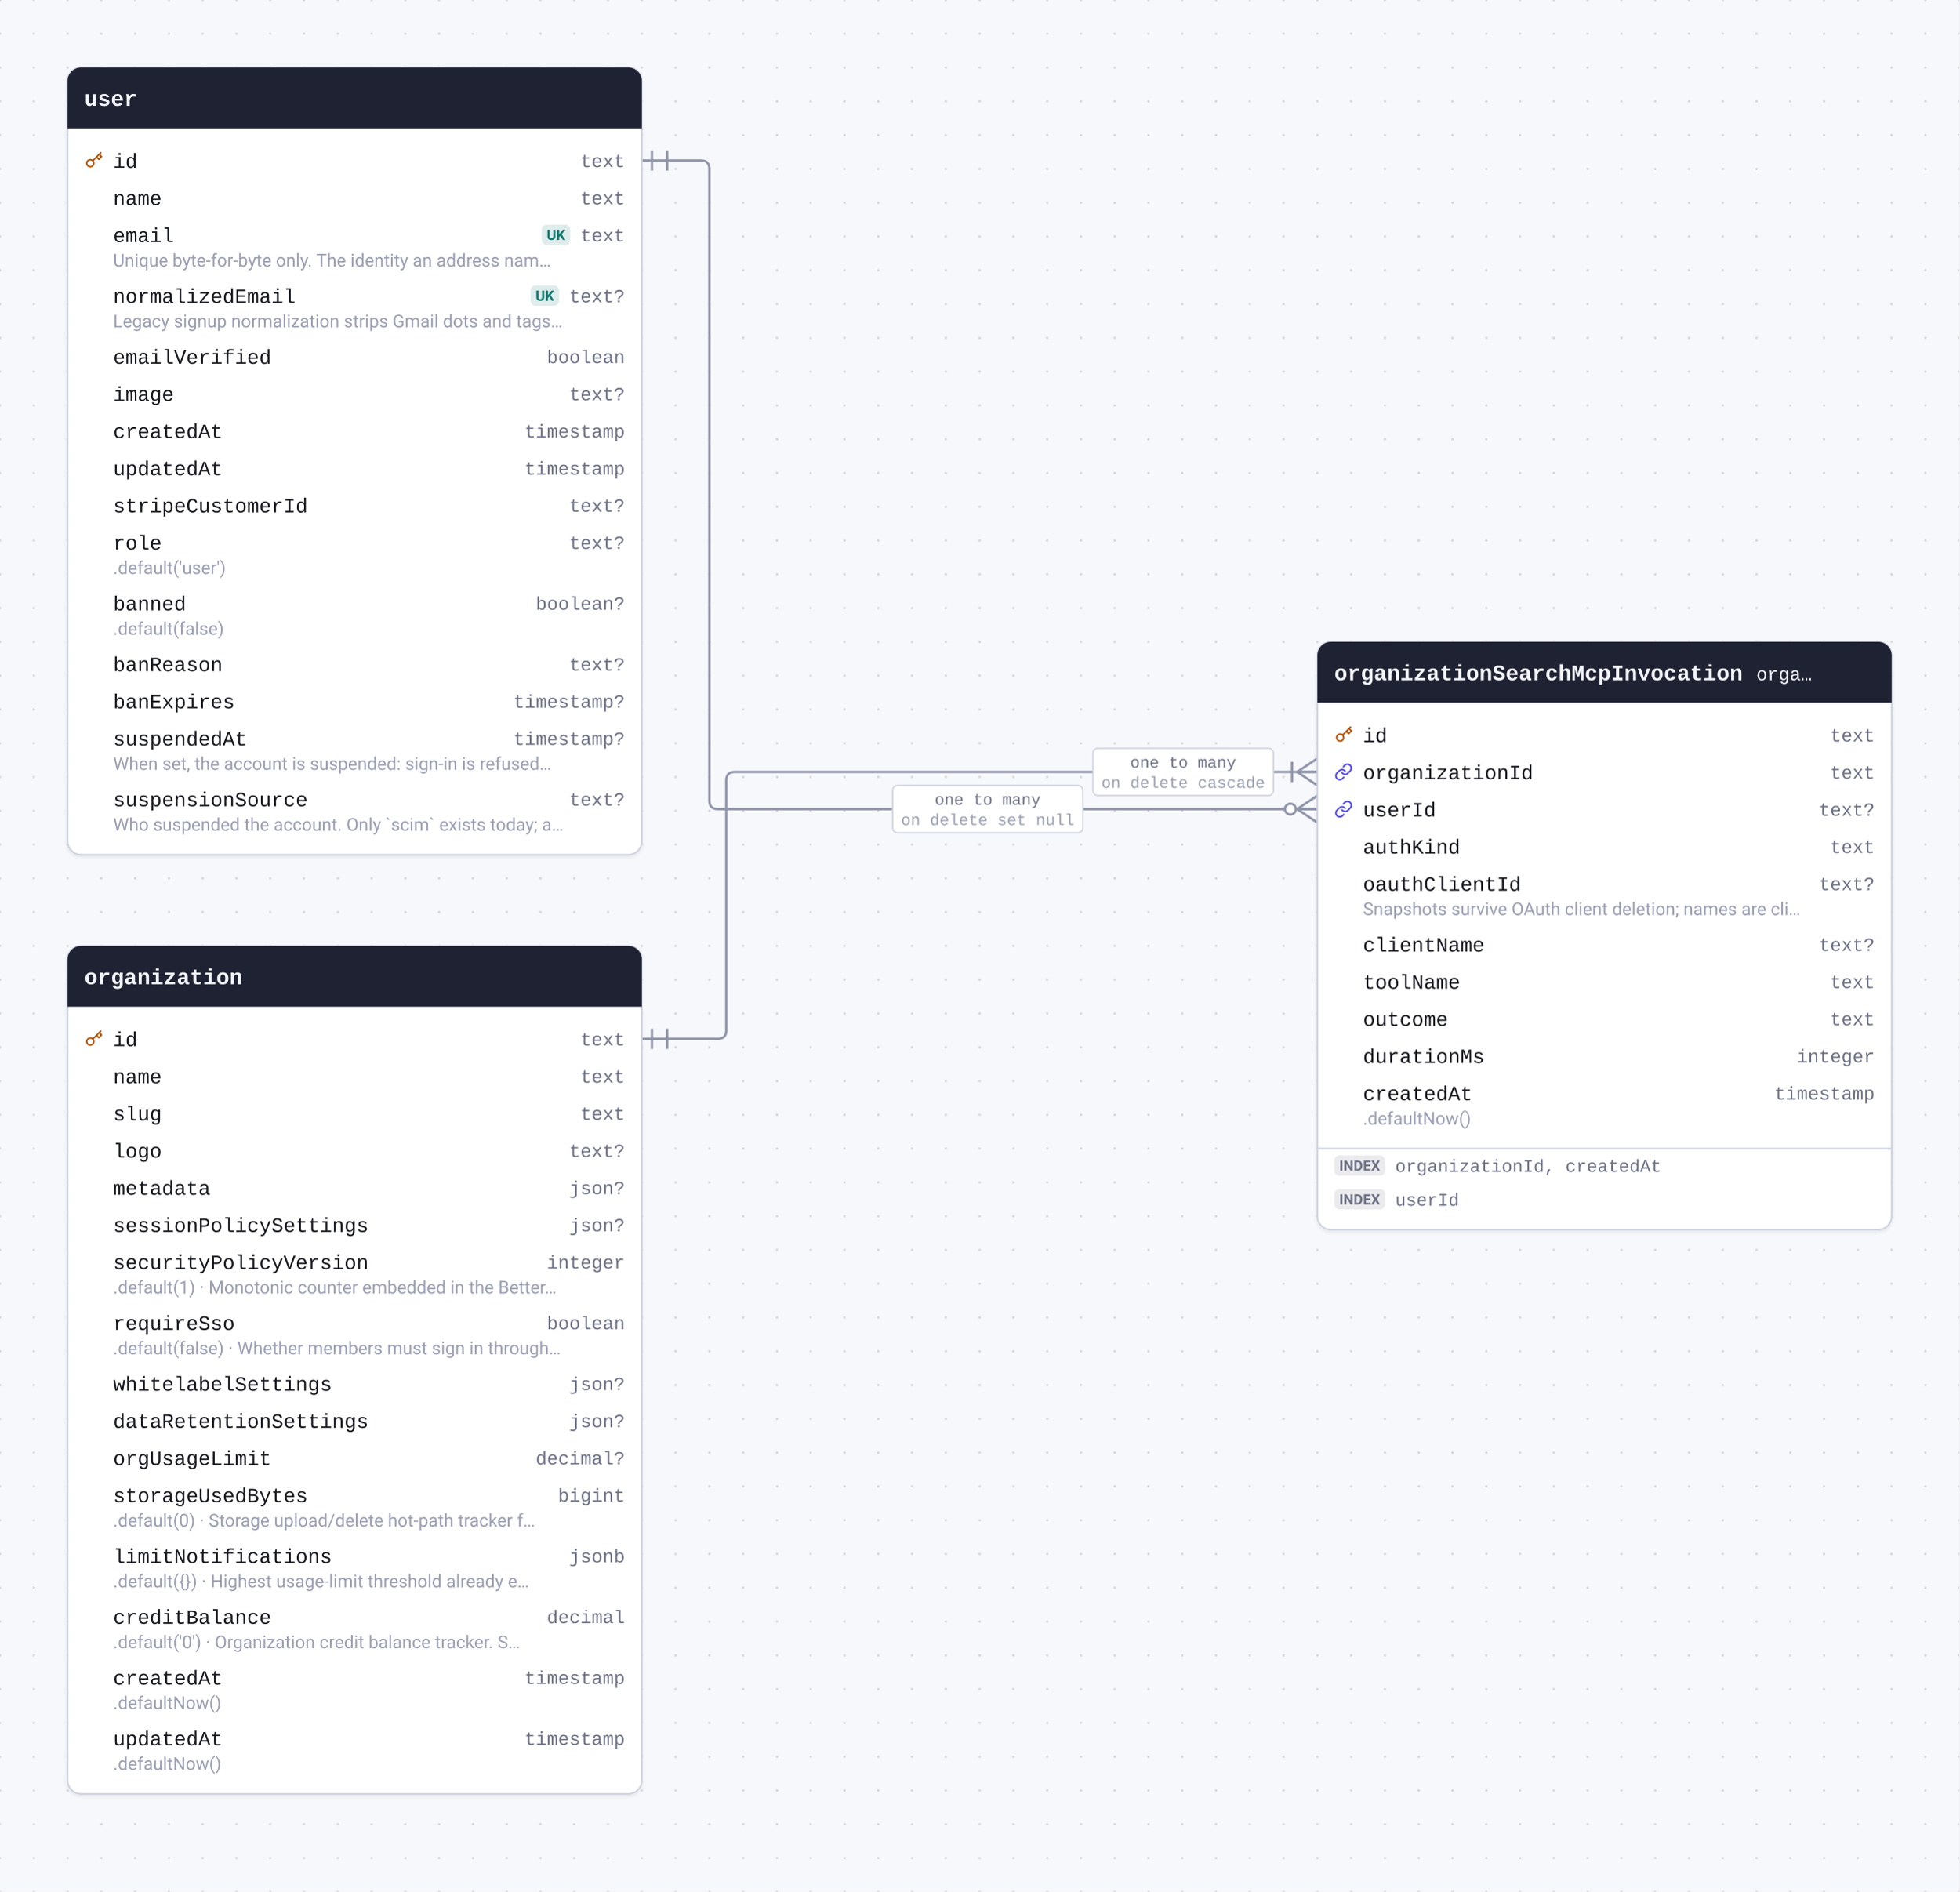
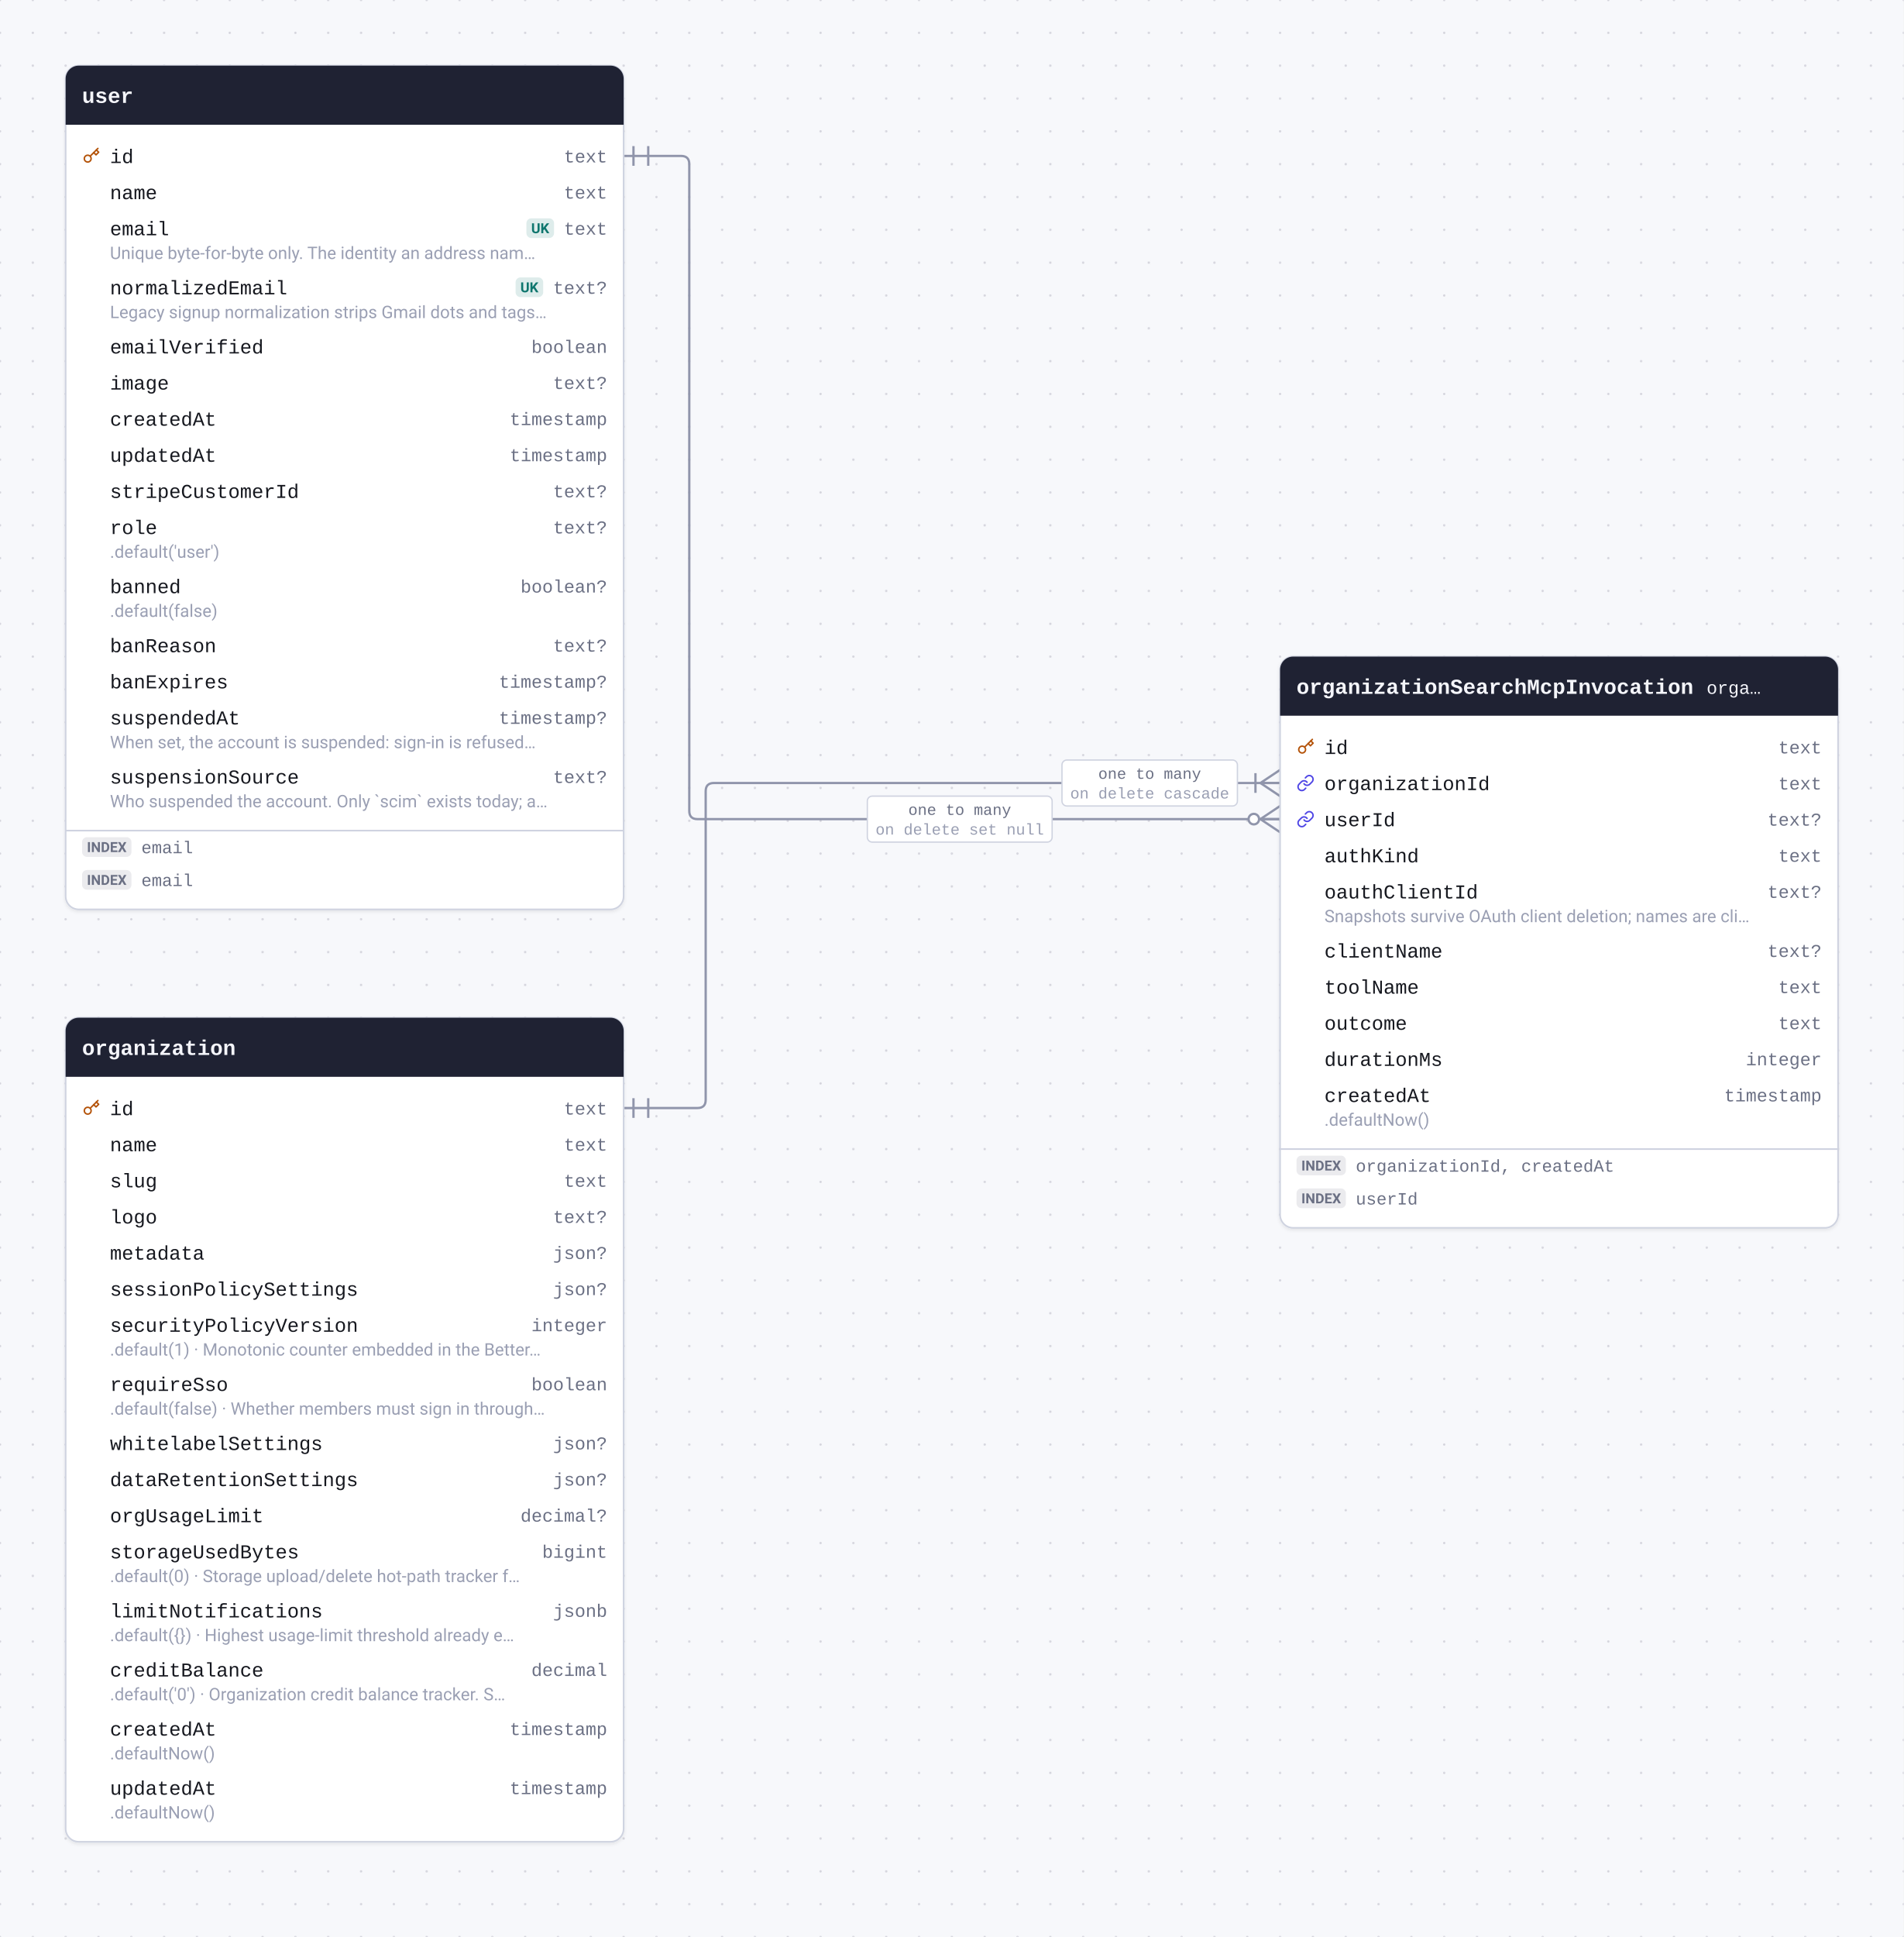
- <svg xmlns="http://www.w3.org/2000/svg" width="1160" height="1120" viewBox="0 0 1160 1120">
+ <svg xmlns="http://www.w3.org/2000/svg" width="1160" height="1180" viewBox="0 0 1160 1180">
  <defs>
    <pattern id="dots" x="-0.7" y="-0.7" width="20" height="20" patternUnits="userSpaceOnUse">
      <circle cx="0.7" cy="0.7" r="0.7" fill="#d4d4dc" />
    </pattern>
    <filter id="node-shadow" x="-5%" y="-5%" width="110%" height="115%">
      <feDropShadow dx="0" dy="1" stdDeviation="1" flood-color="#000000" flood-opacity="0.08" />
    </filter>
  </defs>
-   <rect x="0" y="0" width="1160" height="1120" fill="#f7f8fb" />
-   <rect x="0" y="0" width="1160" height="1120" fill="url(#dots)" />
+   <rect x="0" y="0" width="1160" height="1180" fill="#f7f8fb" />
+   <rect x="0" y="0" width="1160" height="1180" fill="url(#dots)" />
  <g class="relation-edge">
-     <path d="M380 615L400 615L 425,615Q 430,615 430,610L 430,462Q 430,457 435,457L760 457L780 457" fill="none" stroke="#9095ab" stroke-width="1.4" />
-     <g transform="translate(380 615) scale(-1 1)" fill="none" stroke="#9095ab" stroke-width="1.4">
+     <path d="M380 675L400 675L 425,675Q 430,675 430,670L 430,482Q 430,477 435,477L760 477L780 477" fill="none" stroke="#9095ab" stroke-width="1.4" />
+     <g transform="translate(380 675) scale(-1 1)" fill="none" stroke="#9095ab" stroke-width="1.4">
      <path d="M-6 -6 L-6 6" />
      <path d="M-15 -6 L-15 6" />
    </g>
-     <g transform="translate(780 457)" fill="none" stroke="#9095ab" stroke-width="1.4">
+     <g transform="translate(780 477)" fill="none" stroke="#9095ab" stroke-width="1.4">
      <path d="M0 -8 L-12 0 L0 8 M-12 0 L0 0" />
      <path d="M-15 -6 L-15 6" />
    </g>
  </g>
  <g class="relation-edge">
-     <path d="M380 95L400 95L 415,95Q 420,95 420,100L 420,474Q 420,479 425,479L760 479L780 479" fill="none" stroke="#9095ab" stroke-width="1.4" />
+     <path d="M380 95L400 95L 415,95Q 420,95 420,100L 420,494Q 420,499 425,499L760 499L780 499" fill="none" stroke="#9095ab" stroke-width="1.4" />
    <g transform="translate(380 95) scale(-1 1)" fill="none" stroke="#9095ab" stroke-width="1.4">
      <path d="M-6 -6 L-6 6" />
      <path d="M-15 -6 L-15 6" />
    </g>
-     <g transform="translate(780 479)" fill="none" stroke="#9095ab" stroke-width="1.4">
+     <g transform="translate(780 499)" fill="none" stroke="#9095ab" stroke-width="1.4">
      <path d="M0 -8 L-12 0 L0 8 M-12 0 L0 0" />
      <circle cx="-16" cy="0" r="3.2" fill="#ffffff" />
    </g>
  </g>
  <g class="model-node">
    <clipPath id="node-clip-0">
-       <rect x="40" y="40" width="340" height="466" rx="8" />
+       <rect x="40" y="40" width="340" height="514" rx="8" />
    </clipPath>
-     <rect x="40" y="40" width="340" height="466" rx="8" fill="#ffffff" stroke="#cfd3e0" filter="url(#node-shadow)" />
+     <rect x="40" y="40" width="340" height="514" rx="8" fill="#ffffff" stroke="#cfd3e0" filter="url(#node-shadow)" />
    <rect x="40" y="40" width="340" height="36" fill="#1f2233" clip-path="url(#node-clip-0)" />
    <text x="50" y="62.68" font-family="ui-monospace, SF Mono, Menlo, Consolas, Liberation Mono, DejaVu Sans Mono, monospace" font-size="13" font-weight="700" fill="#f4f5fa">user</text>
    <g transform="translate(50 89.5) scale(0.46)" fill="none" stroke="#b45309" stroke-width="2" stroke-linecap="round" stroke-linejoin="round">
      <circle cx="7.5" cy="15.5" r="4.5" />
      <path d="m21 2-9.6 9.6" />
      <path d="m15.5 7.5 3 3L22 7l-3-3" />
    </g>
    <text x="67" y="99.32" font-family="ui-monospace, SF Mono, Menlo, Consolas, Liberation Mono, DejaVu Sans Mono, monospace" font-size="12" fill="#16181f">id</text>
    <text x="370" y="98.96" font-family="ui-monospace, SF Mono, Menlo, Consolas, Liberation Mono, DejaVu Sans Mono, monospace" font-size="11" text-anchor="end" fill="#6b7084">text</text>
    <text x="67" y="121.32" font-family="ui-monospace, SF Mono, Menlo, Consolas, Liberation Mono, DejaVu Sans Mono, monospace" font-size="12" fill="#16181f">name</text>
    <text x="370" y="120.96" font-family="ui-monospace, SF Mono, Menlo, Consolas, Liberation Mono, DejaVu Sans Mono, monospace" font-size="11" text-anchor="end" fill="#6b7084">text</text>
    <rect x="320.76" y="133" width="16.84" height="12" rx="3" fill="#0f766e" fill-opacity="0.14" />
    <text x="329.18" y="142.06" font-family="ui-sans-serif, -apple-system, Segoe UI, Roboto, Helvetica Neue, Arial, DejaVu Sans, sans-serif" font-size="8.5" font-weight="600" text-anchor="middle" fill="#0f766e">UK</text>
    <text x="67" y="143.32" font-family="ui-monospace, SF Mono, Menlo, Consolas, Liberation Mono, DejaVu Sans Mono, monospace" font-size="12" fill="#16181f">email</text>
    <text x="370" y="142.96" font-family="ui-monospace, SF Mono, Menlo, Consolas, Liberation Mono, DejaVu Sans Mono, monospace" font-size="11" text-anchor="end" fill="#6b7084">text</text>
    <text x="67" y="157.78" font-family="ui-sans-serif, -apple-system, Segoe UI, Roboto, Helvetica Neue, Arial, DejaVu Sans, sans-serif" font-size="10.5" fill="#9a9fb3">Unique byte-for-byte only. The identity an address nam…</text>
    <rect x="314.16" y="169" width="16.84" height="12" rx="3" fill="#0f766e" fill-opacity="0.14" />
    <text x="322.58" y="178.06" font-family="ui-sans-serif, -apple-system, Segoe UI, Roboto, Helvetica Neue, Arial, DejaVu Sans, sans-serif" font-size="8.5" font-weight="600" text-anchor="middle" fill="#0f766e">UK</text>
    <text x="67" y="179.32" font-family="ui-monospace, SF Mono, Menlo, Consolas, Liberation Mono, DejaVu Sans Mono, monospace" font-size="12" fill="#16181f">normalizedEmail</text>
    <text x="370" y="178.96" font-family="ui-monospace, SF Mono, Menlo, Consolas, Liberation Mono, DejaVu Sans Mono, monospace" font-size="11" text-anchor="end" fill="#6b7084">text?</text>
    <text x="67" y="193.78" font-family="ui-sans-serif, -apple-system, Segoe UI, Roboto, Helvetica Neue, Arial, DejaVu Sans, sans-serif" font-size="10.5" fill="#9a9fb3">Legacy signup normalization strips Gmail dots and tags…</text>
    <text x="67" y="215.32" font-family="ui-monospace, SF Mono, Menlo, Consolas, Liberation Mono, DejaVu Sans Mono, monospace" font-size="12" fill="#16181f">emailVerified</text>
    <text x="370" y="214.96" font-family="ui-monospace, SF Mono, Menlo, Consolas, Liberation Mono, DejaVu Sans Mono, monospace" font-size="11" text-anchor="end" fill="#6b7084">boolean</text>
    <text x="67" y="237.32" font-family="ui-monospace, SF Mono, Menlo, Consolas, Liberation Mono, DejaVu Sans Mono, monospace" font-size="12" fill="#16181f">image</text>
    <text x="370" y="236.96" font-family="ui-monospace, SF Mono, Menlo, Consolas, Liberation Mono, DejaVu Sans Mono, monospace" font-size="11" text-anchor="end" fill="#6b7084">text?</text>
    <text x="67" y="259.32" font-family="ui-monospace, SF Mono, Menlo, Consolas, Liberation Mono, DejaVu Sans Mono, monospace" font-size="12" fill="#16181f">createdAt</text>
    <text x="370" y="258.96" font-family="ui-monospace, SF Mono, Menlo, Consolas, Liberation Mono, DejaVu Sans Mono, monospace" font-size="11" text-anchor="end" fill="#6b7084">timestamp</text>
    <text x="67" y="281.32" font-family="ui-monospace, SF Mono, Menlo, Consolas, Liberation Mono, DejaVu Sans Mono, monospace" font-size="12" fill="#16181f">updatedAt</text>
    <text x="370" y="280.96" font-family="ui-monospace, SF Mono, Menlo, Consolas, Liberation Mono, DejaVu Sans Mono, monospace" font-size="11" text-anchor="end" fill="#6b7084">timestamp</text>
    <text x="67" y="303.32" font-family="ui-monospace, SF Mono, Menlo, Consolas, Liberation Mono, DejaVu Sans Mono, monospace" font-size="12" fill="#16181f">stripeCustomerId</text>
    <text x="370" y="302.96" font-family="ui-monospace, SF Mono, Menlo, Consolas, Liberation Mono, DejaVu Sans Mono, monospace" font-size="11" text-anchor="end" fill="#6b7084">text?</text>
    <text x="67" y="325.32" font-family="ui-monospace, SF Mono, Menlo, Consolas, Liberation Mono, DejaVu Sans Mono, monospace" font-size="12" fill="#16181f">role</text>
    <text x="370" y="324.96" font-family="ui-monospace, SF Mono, Menlo, Consolas, Liberation Mono, DejaVu Sans Mono, monospace" font-size="11" text-anchor="end" fill="#6b7084">text?</text>
    <text x="67" y="339.78" font-family="ui-sans-serif, -apple-system, Segoe UI, Roboto, Helvetica Neue, Arial, DejaVu Sans, sans-serif" font-size="10.5" fill="#9a9fb3">.default('user')</text>
    <text x="67" y="361.32" font-family="ui-monospace, SF Mono, Menlo, Consolas, Liberation Mono, DejaVu Sans Mono, monospace" font-size="12" fill="#16181f">banned</text>
    <text x="370" y="360.96" font-family="ui-monospace, SF Mono, Menlo, Consolas, Liberation Mono, DejaVu Sans Mono, monospace" font-size="11" text-anchor="end" fill="#6b7084">boolean?</text>
    <text x="67" y="375.78" font-family="ui-sans-serif, -apple-system, Segoe UI, Roboto, Helvetica Neue, Arial, DejaVu Sans, sans-serif" font-size="10.5" fill="#9a9fb3">.default(false)</text>
    <text x="67" y="397.32" font-family="ui-monospace, SF Mono, Menlo, Consolas, Liberation Mono, DejaVu Sans Mono, monospace" font-size="12" fill="#16181f">banReason</text>
    <text x="370" y="396.96" font-family="ui-monospace, SF Mono, Menlo, Consolas, Liberation Mono, DejaVu Sans Mono, monospace" font-size="11" text-anchor="end" fill="#6b7084">text?</text>
    <text x="67" y="419.32" font-family="ui-monospace, SF Mono, Menlo, Consolas, Liberation Mono, DejaVu Sans Mono, monospace" font-size="12" fill="#16181f">banExpires</text>
    <text x="370" y="418.96" font-family="ui-monospace, SF Mono, Menlo, Consolas, Liberation Mono, DejaVu Sans Mono, monospace" font-size="11" text-anchor="end" fill="#6b7084">timestamp?</text>
    <text x="67" y="441.32" font-family="ui-monospace, SF Mono, Menlo, Consolas, Liberation Mono, DejaVu Sans Mono, monospace" font-size="12" fill="#16181f">suspendedAt</text>
    <text x="370" y="440.96" font-family="ui-monospace, SF Mono, Menlo, Consolas, Liberation Mono, DejaVu Sans Mono, monospace" font-size="11" text-anchor="end" fill="#6b7084">timestamp?</text>
    <text x="67" y="455.78" font-family="ui-sans-serif, -apple-system, Segoe UI, Roboto, Helvetica Neue, Arial, DejaVu Sans, sans-serif" font-size="10.5" fill="#9a9fb3">When set, the account is suspended: sign-in is refused…</text>
    <text x="67" y="477.32" font-family="ui-monospace, SF Mono, Menlo, Consolas, Liberation Mono, DejaVu Sans Mono, monospace" font-size="12" fill="#16181f">suspensionSource</text>
    <text x="370" y="476.96" font-family="ui-monospace, SF Mono, Menlo, Consolas, Liberation Mono, DejaVu Sans Mono, monospace" font-size="11" text-anchor="end" fill="#6b7084">text?</text>
    <text x="67" y="491.78" font-family="ui-sans-serif, -apple-system, Segoe UI, Roboto, Helvetica Neue, Arial, DejaVu Sans, sans-serif" font-size="10.5" fill="#9a9fb3">Who suspended the account. Only `scim` exists today; a…</text>
+     <path d="M40 506H380" stroke="#cfd3e0" stroke-width="1" />
+     <rect x="50" y="510" width="30.1" height="12" rx="3" fill="#6b7084" fill-opacity="0.14" />
+     <text x="65.05" y="519.06" font-family="ui-sans-serif, -apple-system, Segoe UI, Roboto, Helvetica Neue, Arial, DejaVu Sans, sans-serif" font-size="8.5" font-weight="600" text-anchor="middle" fill="#6b7084">INDEX</text>
+     <text x="86.1" y="519.78" font-family="ui-monospace, SF Mono, Menlo, Consolas, Liberation Mono, DejaVu Sans Mono, monospace" font-size="10.5" fill="#6b7084">email</text>
+     <rect x="50" y="530" width="30.1" height="12" rx="3" fill="#6b7084" fill-opacity="0.14" />
+     <text x="65.05" y="539.06" font-family="ui-sans-serif, -apple-system, Segoe UI, Roboto, Helvetica Neue, Arial, DejaVu Sans, sans-serif" font-size="8.5" font-weight="600" text-anchor="middle" fill="#6b7084">INDEX</text>
+     <text x="86.1" y="539.78" font-family="ui-monospace, SF Mono, Menlo, Consolas, Liberation Mono, DejaVu Sans Mono, monospace" font-size="10.5" fill="#6b7084">email</text>
  </g>
  <g class="model-node">
    <clipPath id="node-clip-1">
-       <rect x="40" y="560" width="340" height="502" rx="8" />
+       <rect x="40" y="620" width="340" height="502" rx="8" />
    </clipPath>
-     <rect x="40" y="560" width="340" height="502" rx="8" fill="#ffffff" stroke="#cfd3e0" filter="url(#node-shadow)" />
-     <rect x="40" y="560" width="340" height="36" fill="#1f2233" clip-path="url(#node-clip-1)" />
-     <text x="50" y="582.68" font-family="ui-monospace, SF Mono, Menlo, Consolas, Liberation Mono, DejaVu Sans Mono, monospace" font-size="13" font-weight="700" fill="#f4f5fa">organization</text>
-     <g transform="translate(50 609.5) scale(0.46)" fill="none" stroke="#b45309" stroke-width="2" stroke-linecap="round" stroke-linejoin="round">
+     <rect x="40" y="620" width="340" height="502" rx="8" fill="#ffffff" stroke="#cfd3e0" filter="url(#node-shadow)" />
+     <rect x="40" y="620" width="340" height="36" fill="#1f2233" clip-path="url(#node-clip-1)" />
+     <text x="50" y="642.68" font-family="ui-monospace, SF Mono, Menlo, Consolas, Liberation Mono, DejaVu Sans Mono, monospace" font-size="13" font-weight="700" fill="#f4f5fa">organization</text>
+     <g transform="translate(50 669.5) scale(0.46)" fill="none" stroke="#b45309" stroke-width="2" stroke-linecap="round" stroke-linejoin="round">
      <circle cx="7.5" cy="15.5" r="4.5" />
      <path d="m21 2-9.6 9.6" />
      <path d="m15.5 7.5 3 3L22 7l-3-3" />
    </g>
-     <text x="67" y="619.32" font-family="ui-monospace, SF Mono, Menlo, Consolas, Liberation Mono, DejaVu Sans Mono, monospace" font-size="12" fill="#16181f">id</text>
-     <text x="370" y="618.96" font-family="ui-monospace, SF Mono, Menlo, Consolas, Liberation Mono, DejaVu Sans Mono, monospace" font-size="11" text-anchor="end" fill="#6b7084">text</text>
-     <text x="67" y="641.32" font-family="ui-monospace, SF Mono, Menlo, Consolas, Liberation Mono, DejaVu Sans Mono, monospace" font-size="12" fill="#16181f">name</text>
-     <text x="370" y="640.96" font-family="ui-monospace, SF Mono, Menlo, Consolas, Liberation Mono, DejaVu Sans Mono, monospace" font-size="11" text-anchor="end" fill="#6b7084">text</text>
-     <text x="67" y="663.32" font-family="ui-monospace, SF Mono, Menlo, Consolas, Liberation Mono, DejaVu Sans Mono, monospace" font-size="12" fill="#16181f">slug</text>
-     <text x="370" y="662.96" font-family="ui-monospace, SF Mono, Menlo, Consolas, Liberation Mono, DejaVu Sans Mono, monospace" font-size="11" text-anchor="end" fill="#6b7084">text</text>
-     <text x="67" y="685.32" font-family="ui-monospace, SF Mono, Menlo, Consolas, Liberation Mono, DejaVu Sans Mono, monospace" font-size="12" fill="#16181f">logo</text>
-     <text x="370" y="684.96" font-family="ui-monospace, SF Mono, Menlo, Consolas, Liberation Mono, DejaVu Sans Mono, monospace" font-size="11" text-anchor="end" fill="#6b7084">text?</text>
-     <text x="67" y="707.32" font-family="ui-monospace, SF Mono, Menlo, Consolas, Liberation Mono, DejaVu Sans Mono, monospace" font-size="12" fill="#16181f">metadata</text>
-     <text x="370" y="706.96" font-family="ui-monospace, SF Mono, Menlo, Consolas, Liberation Mono, DejaVu Sans Mono, monospace" font-size="11" text-anchor="end" fill="#6b7084">json?</text>
-     <text x="67" y="729.32" font-family="ui-monospace, SF Mono, Menlo, Consolas, Liberation Mono, DejaVu Sans Mono, monospace" font-size="12" fill="#16181f">sessionPolicySettings</text>
-     <text x="370" y="728.96" font-family="ui-monospace, SF Mono, Menlo, Consolas, Liberation Mono, DejaVu Sans Mono, monospace" font-size="11" text-anchor="end" fill="#6b7084">json?</text>
-     <text x="67" y="751.32" font-family="ui-monospace, SF Mono, Menlo, Consolas, Liberation Mono, DejaVu Sans Mono, monospace" font-size="12" fill="#16181f">securityPolicyVersion</text>
-     <text x="370" y="750.96" font-family="ui-monospace, SF Mono, Menlo, Consolas, Liberation Mono, DejaVu Sans Mono, monospace" font-size="11" text-anchor="end" fill="#6b7084">integer</text>
-     <text x="67" y="765.78" font-family="ui-sans-serif, -apple-system, Segoe UI, Roboto, Helvetica Neue, Arial, DejaVu Sans, sans-serif" font-size="10.5" fill="#9a9fb3">.default(1) · Monotonic counter embedded in the Better…</text>
-     <text x="67" y="787.32" font-family="ui-monospace, SF Mono, Menlo, Consolas, Liberation Mono, DejaVu Sans Mono, monospace" font-size="12" fill="#16181f">requireSso</text>
-     <text x="370" y="786.96" font-family="ui-monospace, SF Mono, Menlo, Consolas, Liberation Mono, DejaVu Sans Mono, monospace" font-size="11" text-anchor="end" fill="#6b7084">boolean</text>
-     <text x="67" y="801.78" font-family="ui-sans-serif, -apple-system, Segoe UI, Roboto, Helvetica Neue, Arial, DejaVu Sans, sans-serif" font-size="10.5" fill="#9a9fb3">.default(false) · Whether members must sign in through…</text>
-     <text x="67" y="823.32" font-family="ui-monospace, SF Mono, Menlo, Consolas, Liberation Mono, DejaVu Sans Mono, monospace" font-size="12" fill="#16181f">whitelabelSettings</text>
-     <text x="370" y="822.96" font-family="ui-monospace, SF Mono, Menlo, Consolas, Liberation Mono, DejaVu Sans Mono, monospace" font-size="11" text-anchor="end" fill="#6b7084">json?</text>
-     <text x="67" y="845.32" font-family="ui-monospace, SF Mono, Menlo, Consolas, Liberation Mono, DejaVu Sans Mono, monospace" font-size="12" fill="#16181f">dataRetentionSettings</text>
-     <text x="370" y="844.96" font-family="ui-monospace, SF Mono, Menlo, Consolas, Liberation Mono, DejaVu Sans Mono, monospace" font-size="11" text-anchor="end" fill="#6b7084">json?</text>
-     <text x="67" y="867.32" font-family="ui-monospace, SF Mono, Menlo, Consolas, Liberation Mono, DejaVu Sans Mono, monospace" font-size="12" fill="#16181f">orgUsageLimit</text>
-     <text x="370" y="866.96" font-family="ui-monospace, SF Mono, Menlo, Consolas, Liberation Mono, DejaVu Sans Mono, monospace" font-size="11" text-anchor="end" fill="#6b7084">decimal?</text>
-     <text x="67" y="889.32" font-family="ui-monospace, SF Mono, Menlo, Consolas, Liberation Mono, DejaVu Sans Mono, monospace" font-size="12" fill="#16181f">storageUsedBytes</text>
-     <text x="370" y="888.96" font-family="ui-monospace, SF Mono, Menlo, Consolas, Liberation Mono, DejaVu Sans Mono, monospace" font-size="11" text-anchor="end" fill="#6b7084">bigint</text>
-     <text x="67" y="903.78" font-family="ui-sans-serif, -apple-system, Segoe UI, Roboto, Helvetica Neue, Arial, DejaVu Sans, sans-serif" font-size="10.5" fill="#9a9fb3">.default(0) · Storage upload/delete hot-path tracker f…</text>
-     <text x="67" y="925.32" font-family="ui-monospace, SF Mono, Menlo, Consolas, Liberation Mono, DejaVu Sans Mono, monospace" font-size="12" fill="#16181f">limitNotifications</text>
-     <text x="370" y="924.96" font-family="ui-monospace, SF Mono, Menlo, Consolas, Liberation Mono, DejaVu Sans Mono, monospace" font-size="11" text-anchor="end" fill="#6b7084">jsonb</text>
-     <text x="67" y="939.78" font-family="ui-sans-serif, -apple-system, Segoe UI, Roboto, Helvetica Neue, Arial, DejaVu Sans, sans-serif" font-size="10.5" fill="#9a9fb3">.default({}) · Highest usage-limit threshold already e…</text>
-     <text x="67" y="961.32" font-family="ui-monospace, SF Mono, Menlo, Consolas, Liberation Mono, DejaVu Sans Mono, monospace" font-size="12" fill="#16181f">creditBalance</text>
-     <text x="370" y="960.96" font-family="ui-monospace, SF Mono, Menlo, Consolas, Liberation Mono, DejaVu Sans Mono, monospace" font-size="11" text-anchor="end" fill="#6b7084">decimal</text>
-     <text x="67" y="975.78" font-family="ui-sans-serif, -apple-system, Segoe UI, Roboto, Helvetica Neue, Arial, DejaVu Sans, sans-serif" font-size="10.5" fill="#9a9fb3">.default('0') · Organization credit balance tracker. S…</text>
-     <text x="67" y="997.32" font-family="ui-monospace, SF Mono, Menlo, Consolas, Liberation Mono, DejaVu Sans Mono, monospace" font-size="12" fill="#16181f">createdAt</text>
-     <text x="370" y="996.96" font-family="ui-monospace, SF Mono, Menlo, Consolas, Liberation Mono, DejaVu Sans Mono, monospace" font-size="11" text-anchor="end" fill="#6b7084">timestamp</text>
-     <text x="67" y="1011.78" font-family="ui-sans-serif, -apple-system, Segoe UI, Roboto, Helvetica Neue, Arial, DejaVu Sans, sans-serif" font-size="10.5" fill="#9a9fb3">.defaultNow()</text>
-     <text x="67" y="1033.32" font-family="ui-monospace, SF Mono, Menlo, Consolas, Liberation Mono, DejaVu Sans Mono, monospace" font-size="12" fill="#16181f">updatedAt</text>
-     <text x="370" y="1032.96" font-family="ui-monospace, SF Mono, Menlo, Consolas, Liberation Mono, DejaVu Sans Mono, monospace" font-size="11" text-anchor="end" fill="#6b7084">timestamp</text>
-     <text x="67" y="1047.78" font-family="ui-sans-serif, -apple-system, Segoe UI, Roboto, Helvetica Neue, Arial, DejaVu Sans, sans-serif" font-size="10.5" fill="#9a9fb3">.defaultNow()</text>
+     <text x="67" y="679.32" font-family="ui-monospace, SF Mono, Menlo, Consolas, Liberation Mono, DejaVu Sans Mono, monospace" font-size="12" fill="#16181f">id</text>
+     <text x="370" y="678.96" font-family="ui-monospace, SF Mono, Menlo, Consolas, Liberation Mono, DejaVu Sans Mono, monospace" font-size="11" text-anchor="end" fill="#6b7084">text</text>
+     <text x="67" y="701.32" font-family="ui-monospace, SF Mono, Menlo, Consolas, Liberation Mono, DejaVu Sans Mono, monospace" font-size="12" fill="#16181f">name</text>
+     <text x="370" y="700.96" font-family="ui-monospace, SF Mono, Menlo, Consolas, Liberation Mono, DejaVu Sans Mono, monospace" font-size="11" text-anchor="end" fill="#6b7084">text</text>
+     <text x="67" y="723.32" font-family="ui-monospace, SF Mono, Menlo, Consolas, Liberation Mono, DejaVu Sans Mono, monospace" font-size="12" fill="#16181f">slug</text>
+     <text x="370" y="722.96" font-family="ui-monospace, SF Mono, Menlo, Consolas, Liberation Mono, DejaVu Sans Mono, monospace" font-size="11" text-anchor="end" fill="#6b7084">text</text>
+     <text x="67" y="745.32" font-family="ui-monospace, SF Mono, Menlo, Consolas, Liberation Mono, DejaVu Sans Mono, monospace" font-size="12" fill="#16181f">logo</text>
+     <text x="370" y="744.96" font-family="ui-monospace, SF Mono, Menlo, Consolas, Liberation Mono, DejaVu Sans Mono, monospace" font-size="11" text-anchor="end" fill="#6b7084">text?</text>
+     <text x="67" y="767.32" font-family="ui-monospace, SF Mono, Menlo, Consolas, Liberation Mono, DejaVu Sans Mono, monospace" font-size="12" fill="#16181f">metadata</text>
+     <text x="370" y="766.96" font-family="ui-monospace, SF Mono, Menlo, Consolas, Liberation Mono, DejaVu Sans Mono, monospace" font-size="11" text-anchor="end" fill="#6b7084">json?</text>
+     <text x="67" y="789.32" font-family="ui-monospace, SF Mono, Menlo, Consolas, Liberation Mono, DejaVu Sans Mono, monospace" font-size="12" fill="#16181f">sessionPolicySettings</text>
+     <text x="370" y="788.96" font-family="ui-monospace, SF Mono, Menlo, Consolas, Liberation Mono, DejaVu Sans Mono, monospace" font-size="11" text-anchor="end" fill="#6b7084">json?</text>
+     <text x="67" y="811.32" font-family="ui-monospace, SF Mono, Menlo, Consolas, Liberation Mono, DejaVu Sans Mono, monospace" font-size="12" fill="#16181f">securityPolicyVersion</text>
+     <text x="370" y="810.96" font-family="ui-monospace, SF Mono, Menlo, Consolas, Liberation Mono, DejaVu Sans Mono, monospace" font-size="11" text-anchor="end" fill="#6b7084">integer</text>
+     <text x="67" y="825.78" font-family="ui-sans-serif, -apple-system, Segoe UI, Roboto, Helvetica Neue, Arial, DejaVu Sans, sans-serif" font-size="10.5" fill="#9a9fb3">.default(1) · Monotonic counter embedded in the Better…</text>
+     <text x="67" y="847.32" font-family="ui-monospace, SF Mono, Menlo, Consolas, Liberation Mono, DejaVu Sans Mono, monospace" font-size="12" fill="#16181f">requireSso</text>
+     <text x="370" y="846.96" font-family="ui-monospace, SF Mono, Menlo, Consolas, Liberation Mono, DejaVu Sans Mono, monospace" font-size="11" text-anchor="end" fill="#6b7084">boolean</text>
+     <text x="67" y="861.78" font-family="ui-sans-serif, -apple-system, Segoe UI, Roboto, Helvetica Neue, Arial, DejaVu Sans, sans-serif" font-size="10.5" fill="#9a9fb3">.default(false) · Whether members must sign in through…</text>
+     <text x="67" y="883.32" font-family="ui-monospace, SF Mono, Menlo, Consolas, Liberation Mono, DejaVu Sans Mono, monospace" font-size="12" fill="#16181f">whitelabelSettings</text>
+     <text x="370" y="882.96" font-family="ui-monospace, SF Mono, Menlo, Consolas, Liberation Mono, DejaVu Sans Mono, monospace" font-size="11" text-anchor="end" fill="#6b7084">json?</text>
+     <text x="67" y="905.32" font-family="ui-monospace, SF Mono, Menlo, Consolas, Liberation Mono, DejaVu Sans Mono, monospace" font-size="12" fill="#16181f">dataRetentionSettings</text>
+     <text x="370" y="904.96" font-family="ui-monospace, SF Mono, Menlo, Consolas, Liberation Mono, DejaVu Sans Mono, monospace" font-size="11" text-anchor="end" fill="#6b7084">json?</text>
+     <text x="67" y="927.32" font-family="ui-monospace, SF Mono, Menlo, Consolas, Liberation Mono, DejaVu Sans Mono, monospace" font-size="12" fill="#16181f">orgUsageLimit</text>
+     <text x="370" y="926.96" font-family="ui-monospace, SF Mono, Menlo, Consolas, Liberation Mono, DejaVu Sans Mono, monospace" font-size="11" text-anchor="end" fill="#6b7084">decimal?</text>
+     <text x="67" y="949.32" font-family="ui-monospace, SF Mono, Menlo, Consolas, Liberation Mono, DejaVu Sans Mono, monospace" font-size="12" fill="#16181f">storageUsedBytes</text>
+     <text x="370" y="948.96" font-family="ui-monospace, SF Mono, Menlo, Consolas, Liberation Mono, DejaVu Sans Mono, monospace" font-size="11" text-anchor="end" fill="#6b7084">bigint</text>
+     <text x="67" y="963.78" font-family="ui-sans-serif, -apple-system, Segoe UI, Roboto, Helvetica Neue, Arial, DejaVu Sans, sans-serif" font-size="10.5" fill="#9a9fb3">.default(0) · Storage upload/delete hot-path tracker f…</text>
+     <text x="67" y="985.32" font-family="ui-monospace, SF Mono, Menlo, Consolas, Liberation Mono, DejaVu Sans Mono, monospace" font-size="12" fill="#16181f">limitNotifications</text>
+     <text x="370" y="984.96" font-family="ui-monospace, SF Mono, Menlo, Consolas, Liberation Mono, DejaVu Sans Mono, monospace" font-size="11" text-anchor="end" fill="#6b7084">jsonb</text>
+     <text x="67" y="999.78" font-family="ui-sans-serif, -apple-system, Segoe UI, Roboto, Helvetica Neue, Arial, DejaVu Sans, sans-serif" font-size="10.5" fill="#9a9fb3">.default({}) · Highest usage-limit threshold already e…</text>
+     <text x="67" y="1021.32" font-family="ui-monospace, SF Mono, Menlo, Consolas, Liberation Mono, DejaVu Sans Mono, monospace" font-size="12" fill="#16181f">creditBalance</text>
+     <text x="370" y="1020.96" font-family="ui-monospace, SF Mono, Menlo, Consolas, Liberation Mono, DejaVu Sans Mono, monospace" font-size="11" text-anchor="end" fill="#6b7084">decimal</text>
+     <text x="67" y="1035.78" font-family="ui-sans-serif, -apple-system, Segoe UI, Roboto, Helvetica Neue, Arial, DejaVu Sans, sans-serif" font-size="10.5" fill="#9a9fb3">.default('0') · Organization credit balance tracker. S…</text>
+     <text x="67" y="1057.32" font-family="ui-monospace, SF Mono, Menlo, Consolas, Liberation Mono, DejaVu Sans Mono, monospace" font-size="12" fill="#16181f">createdAt</text>
+     <text x="370" y="1056.96" font-family="ui-monospace, SF Mono, Menlo, Consolas, Liberation Mono, DejaVu Sans Mono, monospace" font-size="11" text-anchor="end" fill="#6b7084">timestamp</text>
+     <text x="67" y="1071.78" font-family="ui-sans-serif, -apple-system, Segoe UI, Roboto, Helvetica Neue, Arial, DejaVu Sans, sans-serif" font-size="10.5" fill="#9a9fb3">.defaultNow()</text>
+     <text x="67" y="1093.32" font-family="ui-monospace, SF Mono, Menlo, Consolas, Liberation Mono, DejaVu Sans Mono, monospace" font-size="12" fill="#16181f">updatedAt</text>
+     <text x="370" y="1092.96" font-family="ui-monospace, SF Mono, Menlo, Consolas, Liberation Mono, DejaVu Sans Mono, monospace" font-size="11" text-anchor="end" fill="#6b7084">timestamp</text>
+     <text x="67" y="1107.78" font-family="ui-sans-serif, -apple-system, Segoe UI, Roboto, Helvetica Neue, Arial, DejaVu Sans, sans-serif" font-size="10.5" fill="#9a9fb3">.defaultNow()</text>
  </g>
  <g class="model-node">
    <clipPath id="node-clip-2">
-       <rect x="780" y="380" width="340" height="348" rx="8" />
+       <rect x="780" y="400" width="340" height="348" rx="8" />
    </clipPath>
-     <rect x="780" y="380" width="340" height="348" rx="8" fill="#ffffff" stroke="#cfd3e0" filter="url(#node-shadow)" />
-     <rect x="780" y="380" width="340" height="36" fill="#1f2233" clip-path="url(#node-clip-2)" />
-     <text x="790" y="402.68" font-family="ui-monospace, SF Mono, Menlo, Consolas, Liberation Mono, DejaVu Sans Mono, monospace" font-size="13" font-weight="700" fill="#f4f5fa">organizationSearchMcpInvocation<tspan dx="8" font-size="11" font-weight="400" opacity="0.6">orga…</tspan>
+     <rect x="780" y="400" width="340" height="348" rx="8" fill="#ffffff" stroke="#cfd3e0" filter="url(#node-shadow)" />
+     <rect x="780" y="400" width="340" height="36" fill="#1f2233" clip-path="url(#node-clip-2)" />
+     <text x="790" y="422.68" font-family="ui-monospace, SF Mono, Menlo, Consolas, Liberation Mono, DejaVu Sans Mono, monospace" font-size="13" font-weight="700" fill="#f4f5fa">organizationSearchMcpInvocation<tspan dx="8" font-size="11" font-weight="400" opacity="0.6">orga…</tspan>
    </text>
-     <g transform="translate(790 429.5) scale(0.46)" fill="none" stroke="#b45309" stroke-width="2" stroke-linecap="round" stroke-linejoin="round">
+     <g transform="translate(790 449.5) scale(0.46)" fill="none" stroke="#b45309" stroke-width="2" stroke-linecap="round" stroke-linejoin="round">
      <circle cx="7.5" cy="15.5" r="4.5" />
      <path d="m21 2-9.6 9.6" />
      <path d="m15.5 7.5 3 3L22 7l-3-3" />
    </g>
-     <text x="807" y="439.32" font-family="ui-monospace, SF Mono, Menlo, Consolas, Liberation Mono, DejaVu Sans Mono, monospace" font-size="12" fill="#16181f">id</text>
-     <text x="1110" y="438.96" font-family="ui-monospace, SF Mono, Menlo, Consolas, Liberation Mono, DejaVu Sans Mono, monospace" font-size="11" text-anchor="end" fill="#6b7084">text</text>
-     <g transform="translate(790 451.5) scale(0.46)" fill="none" stroke="#4f46e5" stroke-width="2" stroke-linecap="round" stroke-linejoin="round">
+     <text x="807" y="459.32" font-family="ui-monospace, SF Mono, Menlo, Consolas, Liberation Mono, DejaVu Sans Mono, monospace" font-size="12" fill="#16181f">id</text>
+     <text x="1110" y="458.96" font-family="ui-monospace, SF Mono, Menlo, Consolas, Liberation Mono, DejaVu Sans Mono, monospace" font-size="11" text-anchor="end" fill="#6b7084">text</text>
+     <g transform="translate(790 471.5) scale(0.46)" fill="none" stroke="#4f46e5" stroke-width="2" stroke-linecap="round" stroke-linejoin="round">
      <path d="M10 13a5 5 0 0 0 7.54.54l3-3a5 5 0 0 0-7.07-7.07l-1.72 1.71" />
      <path d="M14 11a5 5 0 0 0-7.54-.54l-3 3a5 5 0 0 0 7.07 7.07l1.71-1.71" />
    </g>
-     <text x="807" y="461.32" font-family="ui-monospace, SF Mono, Menlo, Consolas, Liberation Mono, DejaVu Sans Mono, monospace" font-size="12" fill="#16181f">organizationId</text>
-     <text x="1110" y="460.96" font-family="ui-monospace, SF Mono, Menlo, Consolas, Liberation Mono, DejaVu Sans Mono, monospace" font-size="11" text-anchor="end" fill="#6b7084">text</text>
-     <g transform="translate(790 473.5) scale(0.46)" fill="none" stroke="#4f46e5" stroke-width="2" stroke-linecap="round" stroke-linejoin="round">
+     <text x="807" y="481.32" font-family="ui-monospace, SF Mono, Menlo, Consolas, Liberation Mono, DejaVu Sans Mono, monospace" font-size="12" fill="#16181f">organizationId</text>
+     <text x="1110" y="480.96" font-family="ui-monospace, SF Mono, Menlo, Consolas, Liberation Mono, DejaVu Sans Mono, monospace" font-size="11" text-anchor="end" fill="#6b7084">text</text>
+     <g transform="translate(790 493.5) scale(0.46)" fill="none" stroke="#4f46e5" stroke-width="2" stroke-linecap="round" stroke-linejoin="round">
      <path d="M10 13a5 5 0 0 0 7.54.54l3-3a5 5 0 0 0-7.07-7.07l-1.72 1.71" />
      <path d="M14 11a5 5 0 0 0-7.54-.54l-3 3a5 5 0 0 0 7.07 7.07l1.71-1.71" />
    </g>
-     <text x="807" y="483.32" font-family="ui-monospace, SF Mono, Menlo, Consolas, Liberation Mono, DejaVu Sans Mono, monospace" font-size="12" fill="#16181f">userId</text>
-     <text x="1110" y="482.96" font-family="ui-monospace, SF Mono, Menlo, Consolas, Liberation Mono, DejaVu Sans Mono, monospace" font-size="11" text-anchor="end" fill="#6b7084">text?</text>
-     <text x="807" y="505.32" font-family="ui-monospace, SF Mono, Menlo, Consolas, Liberation Mono, DejaVu Sans Mono, monospace" font-size="12" fill="#16181f">authKind</text>
-     <text x="1110" y="504.96" font-family="ui-monospace, SF Mono, Menlo, Consolas, Liberation Mono, DejaVu Sans Mono, monospace" font-size="11" text-anchor="end" fill="#6b7084">text</text>
-     <text x="807" y="527.32" font-family="ui-monospace, SF Mono, Menlo, Consolas, Liberation Mono, DejaVu Sans Mono, monospace" font-size="12" fill="#16181f">oauthClientId</text>
-     <text x="1110" y="526.96" font-family="ui-monospace, SF Mono, Menlo, Consolas, Liberation Mono, DejaVu Sans Mono, monospace" font-size="11" text-anchor="end" fill="#6b7084">text?</text>
-     <text x="807" y="541.78" font-family="ui-sans-serif, -apple-system, Segoe UI, Roboto, Helvetica Neue, Arial, DejaVu Sans, sans-serif" font-size="10.5" fill="#9a9fb3">Snapshots survive OAuth client deletion; names are cli…</text>
-     <text x="807" y="563.32" font-family="ui-monospace, SF Mono, Menlo, Consolas, Liberation Mono, DejaVu Sans Mono, monospace" font-size="12" fill="#16181f">clientName</text>
-     <text x="1110" y="562.96" font-family="ui-monospace, SF Mono, Menlo, Consolas, Liberation Mono, DejaVu Sans Mono, monospace" font-size="11" text-anchor="end" fill="#6b7084">text?</text>
-     <text x="807" y="585.32" font-family="ui-monospace, SF Mono, Menlo, Consolas, Liberation Mono, DejaVu Sans Mono, monospace" font-size="12" fill="#16181f">toolName</text>
-     <text x="1110" y="584.96" font-family="ui-monospace, SF Mono, Menlo, Consolas, Liberation Mono, DejaVu Sans Mono, monospace" font-size="11" text-anchor="end" fill="#6b7084">text</text>
-     <text x="807" y="607.32" font-family="ui-monospace, SF Mono, Menlo, Consolas, Liberation Mono, DejaVu Sans Mono, monospace" font-size="12" fill="#16181f">outcome</text>
-     <text x="1110" y="606.96" font-family="ui-monospace, SF Mono, Menlo, Consolas, Liberation Mono, DejaVu Sans Mono, monospace" font-size="11" text-anchor="end" fill="#6b7084">text</text>
-     <text x="807" y="629.32" font-family="ui-monospace, SF Mono, Menlo, Consolas, Liberation Mono, DejaVu Sans Mono, monospace" font-size="12" fill="#16181f">durationMs</text>
-     <text x="1110" y="628.96" font-family="ui-monospace, SF Mono, Menlo, Consolas, Liberation Mono, DejaVu Sans Mono, monospace" font-size="11" text-anchor="end" fill="#6b7084">integer</text>
-     <text x="807" y="651.32" font-family="ui-monospace, SF Mono, Menlo, Consolas, Liberation Mono, DejaVu Sans Mono, monospace" font-size="12" fill="#16181f">createdAt</text>
-     <text x="1110" y="650.96" font-family="ui-monospace, SF Mono, Menlo, Consolas, Liberation Mono, DejaVu Sans Mono, monospace" font-size="11" text-anchor="end" fill="#6b7084">timestamp</text>
-     <text x="807" y="665.78" font-family="ui-sans-serif, -apple-system, Segoe UI, Roboto, Helvetica Neue, Arial, DejaVu Sans, sans-serif" font-size="10.5" fill="#9a9fb3">.defaultNow()</text>
-     <path d="M780 680H1120" stroke="#cfd3e0" stroke-width="1" />
-     <rect x="790" y="684" width="30.1" height="12" rx="3" fill="#6b7084" fill-opacity="0.14" />
-     <text x="805.05" y="693.06" font-family="ui-sans-serif, -apple-system, Segoe UI, Roboto, Helvetica Neue, Arial, DejaVu Sans, sans-serif" font-size="8.5" font-weight="600" text-anchor="middle" fill="#6b7084">INDEX</text>
-     <text x="826.1" y="693.78" font-family="ui-monospace, SF Mono, Menlo, Consolas, Liberation Mono, DejaVu Sans Mono, monospace" font-size="10.5" fill="#6b7084">organizationId, createdAt</text>
+     <text x="807" y="503.32" font-family="ui-monospace, SF Mono, Menlo, Consolas, Liberation Mono, DejaVu Sans Mono, monospace" font-size="12" fill="#16181f">userId</text>
+     <text x="1110" y="502.96" font-family="ui-monospace, SF Mono, Menlo, Consolas, Liberation Mono, DejaVu Sans Mono, monospace" font-size="11" text-anchor="end" fill="#6b7084">text?</text>
+     <text x="807" y="525.32" font-family="ui-monospace, SF Mono, Menlo, Consolas, Liberation Mono, DejaVu Sans Mono, monospace" font-size="12" fill="#16181f">authKind</text>
+     <text x="1110" y="524.96" font-family="ui-monospace, SF Mono, Menlo, Consolas, Liberation Mono, DejaVu Sans Mono, monospace" font-size="11" text-anchor="end" fill="#6b7084">text</text>
+     <text x="807" y="547.32" font-family="ui-monospace, SF Mono, Menlo, Consolas, Liberation Mono, DejaVu Sans Mono, monospace" font-size="12" fill="#16181f">oauthClientId</text>
+     <text x="1110" y="546.96" font-family="ui-monospace, SF Mono, Menlo, Consolas, Liberation Mono, DejaVu Sans Mono, monospace" font-size="11" text-anchor="end" fill="#6b7084">text?</text>
+     <text x="807" y="561.78" font-family="ui-sans-serif, -apple-system, Segoe UI, Roboto, Helvetica Neue, Arial, DejaVu Sans, sans-serif" font-size="10.5" fill="#9a9fb3">Snapshots survive OAuth client deletion; names are cli…</text>
+     <text x="807" y="583.32" font-family="ui-monospace, SF Mono, Menlo, Consolas, Liberation Mono, DejaVu Sans Mono, monospace" font-size="12" fill="#16181f">clientName</text>
+     <text x="1110" y="582.96" font-family="ui-monospace, SF Mono, Menlo, Consolas, Liberation Mono, DejaVu Sans Mono, monospace" font-size="11" text-anchor="end" fill="#6b7084">text?</text>
+     <text x="807" y="605.32" font-family="ui-monospace, SF Mono, Menlo, Consolas, Liberation Mono, DejaVu Sans Mono, monospace" font-size="12" fill="#16181f">toolName</text>
+     <text x="1110" y="604.96" font-family="ui-monospace, SF Mono, Menlo, Consolas, Liberation Mono, DejaVu Sans Mono, monospace" font-size="11" text-anchor="end" fill="#6b7084">text</text>
+     <text x="807" y="627.32" font-family="ui-monospace, SF Mono, Menlo, Consolas, Liberation Mono, DejaVu Sans Mono, monospace" font-size="12" fill="#16181f">outcome</text>
+     <text x="1110" y="626.96" font-family="ui-monospace, SF Mono, Menlo, Consolas, Liberation Mono, DejaVu Sans Mono, monospace" font-size="11" text-anchor="end" fill="#6b7084">text</text>
+     <text x="807" y="649.32" font-family="ui-monospace, SF Mono, Menlo, Consolas, Liberation Mono, DejaVu Sans Mono, monospace" font-size="12" fill="#16181f">durationMs</text>
+     <text x="1110" y="648.96" font-family="ui-monospace, SF Mono, Menlo, Consolas, Liberation Mono, DejaVu Sans Mono, monospace" font-size="11" text-anchor="end" fill="#6b7084">integer</text>
+     <text x="807" y="671.32" font-family="ui-monospace, SF Mono, Menlo, Consolas, Liberation Mono, DejaVu Sans Mono, monospace" font-size="12" fill="#16181f">createdAt</text>
+     <text x="1110" y="670.96" font-family="ui-monospace, SF Mono, Menlo, Consolas, Liberation Mono, DejaVu Sans Mono, monospace" font-size="11" text-anchor="end" fill="#6b7084">timestamp</text>
+     <text x="807" y="685.78" font-family="ui-sans-serif, -apple-system, Segoe UI, Roboto, Helvetica Neue, Arial, DejaVu Sans, sans-serif" font-size="10.5" fill="#9a9fb3">.defaultNow()</text>
+     <path d="M780 700H1120" stroke="#cfd3e0" stroke-width="1" />
    <rect x="790" y="704" width="30.1" height="12" rx="3" fill="#6b7084" fill-opacity="0.14" />
    <text x="805.05" y="713.06" font-family="ui-sans-serif, -apple-system, Segoe UI, Roboto, Helvetica Neue, Arial, DejaVu Sans, sans-serif" font-size="8.5" font-weight="600" text-anchor="middle" fill="#6b7084">INDEX</text>
-     <text x="826.1" y="713.78" font-family="ui-monospace, SF Mono, Menlo, Consolas, Liberation Mono, DejaVu Sans Mono, monospace" font-size="10.5" fill="#6b7084">userId</text>
+     <text x="826.1" y="713.78" font-family="ui-monospace, SF Mono, Menlo, Consolas, Liberation Mono, DejaVu Sans Mono, monospace" font-size="10.5" fill="#6b7084">organizationId, createdAt</text>
+     <rect x="790" y="724" width="30.1" height="12" rx="3" fill="#6b7084" fill-opacity="0.14" />
+     <text x="805.05" y="733.06" font-family="ui-sans-serif, -apple-system, Segoe UI, Roboto, Helvetica Neue, Arial, DejaVu Sans, sans-serif" font-size="8.5" font-weight="600" text-anchor="middle" fill="#6b7084">INDEX</text>
+     <text x="826.1" y="733.78" font-family="ui-monospace, SF Mono, Menlo, Consolas, Liberation Mono, DejaVu Sans Mono, monospace" font-size="10.5" fill="#6b7084">userId</text>
  </g>
  <g class="relation-label">
-     <rect x="647.1" y="443" width="106.9" height="28" rx="3" fill="#ffffff" stroke="#cfd3e0" stroke-width="0.8" />
-     <text x="700.55" y="454.42" font-family="ui-monospace, SF Mono, Menlo, Consolas, Liberation Mono, DejaVu Sans Mono, monospace" font-size="9.5" text-anchor="middle" fill="#6b7084">one to many</text>
-     <text x="700.55" y="466.42" font-family="ui-monospace, SF Mono, Menlo, Consolas, Liberation Mono, DejaVu Sans Mono, monospace" font-size="9.5" text-anchor="middle" fill="#9a9fb3">on delete cascade</text>
+     <rect x="647.1" y="463" width="106.9" height="28" rx="3" fill="#ffffff" stroke="#cfd3e0" stroke-width="0.8" />
+     <text x="700.55" y="474.42" font-family="ui-monospace, SF Mono, Menlo, Consolas, Liberation Mono, DejaVu Sans Mono, monospace" font-size="9.5" text-anchor="middle" fill="#6b7084">one to many</text>
+     <text x="700.55" y="486.42" font-family="ui-monospace, SF Mono, Menlo, Consolas, Liberation Mono, DejaVu Sans Mono, monospace" font-size="9.5" text-anchor="middle" fill="#9a9fb3">on delete cascade</text>
  </g>
  <g class="relation-label">
-     <rect x="528.5" y="465" width="112.6" height="28" rx="3" fill="#ffffff" stroke="#cfd3e0" stroke-width="0.8" />
-     <text x="584.8" y="476.42" font-family="ui-monospace, SF Mono, Menlo, Consolas, Liberation Mono, DejaVu Sans Mono, monospace" font-size="9.5" text-anchor="middle" fill="#6b7084">one to many</text>
-     <text x="584.8" y="488.42" font-family="ui-monospace, SF Mono, Menlo, Consolas, Liberation Mono, DejaVu Sans Mono, monospace" font-size="9.5" text-anchor="middle" fill="#9a9fb3">on delete set null</text>
+     <rect x="528.5" y="485" width="112.6" height="28" rx="3" fill="#ffffff" stroke="#cfd3e0" stroke-width="0.8" />
+     <text x="584.8" y="496.42" font-family="ui-monospace, SF Mono, Menlo, Consolas, Liberation Mono, DejaVu Sans Mono, monospace" font-size="9.5" text-anchor="middle" fill="#6b7084">one to many</text>
+     <text x="584.8" y="508.42" font-family="ui-monospace, SF Mono, Menlo, Consolas, Liberation Mono, DejaVu Sans Mono, monospace" font-size="9.5" text-anchor="middle" fill="#9a9fb3">on delete set null</text>
  </g>
</svg>
